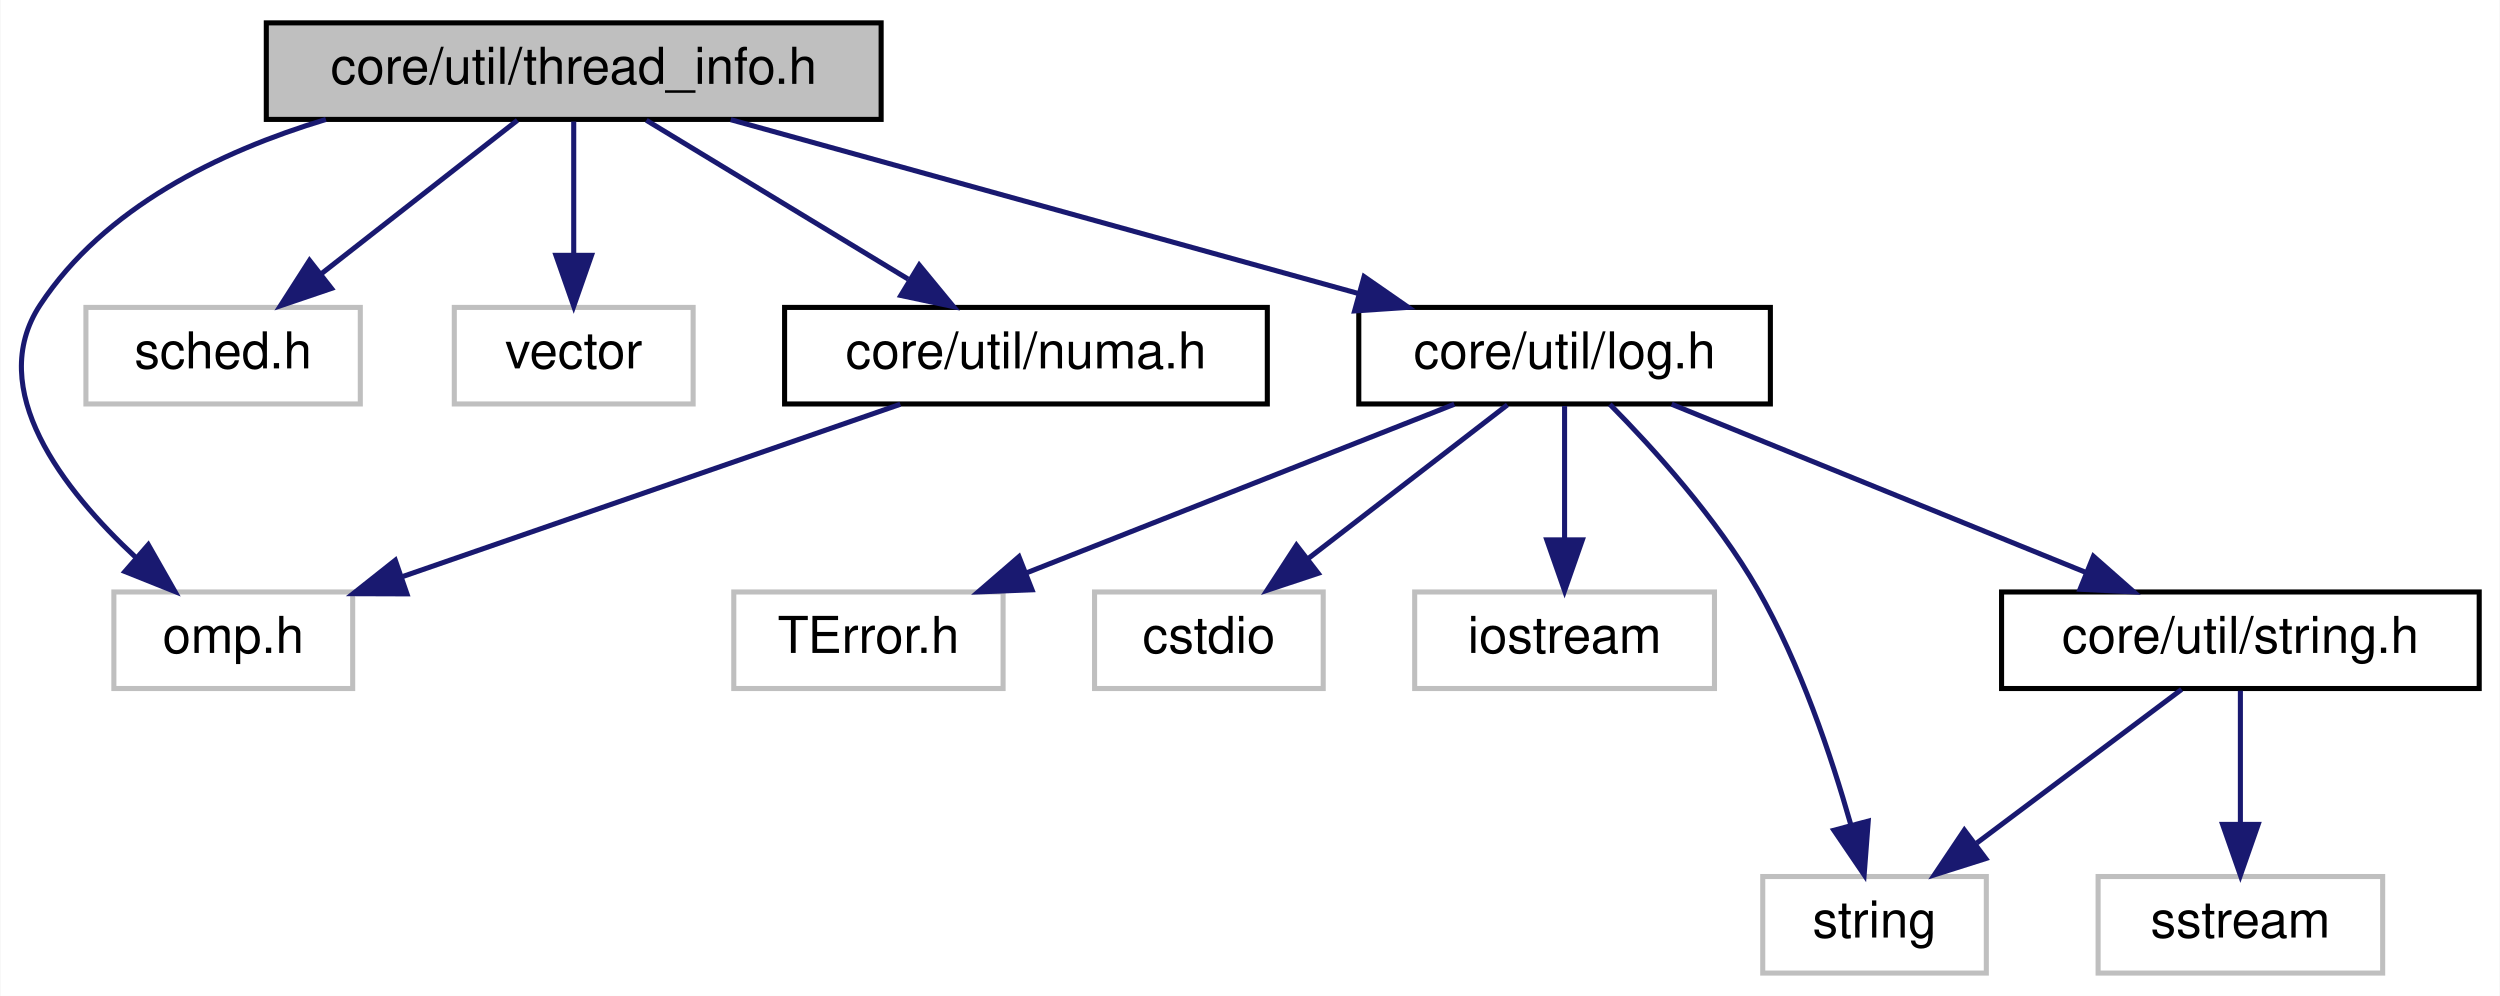
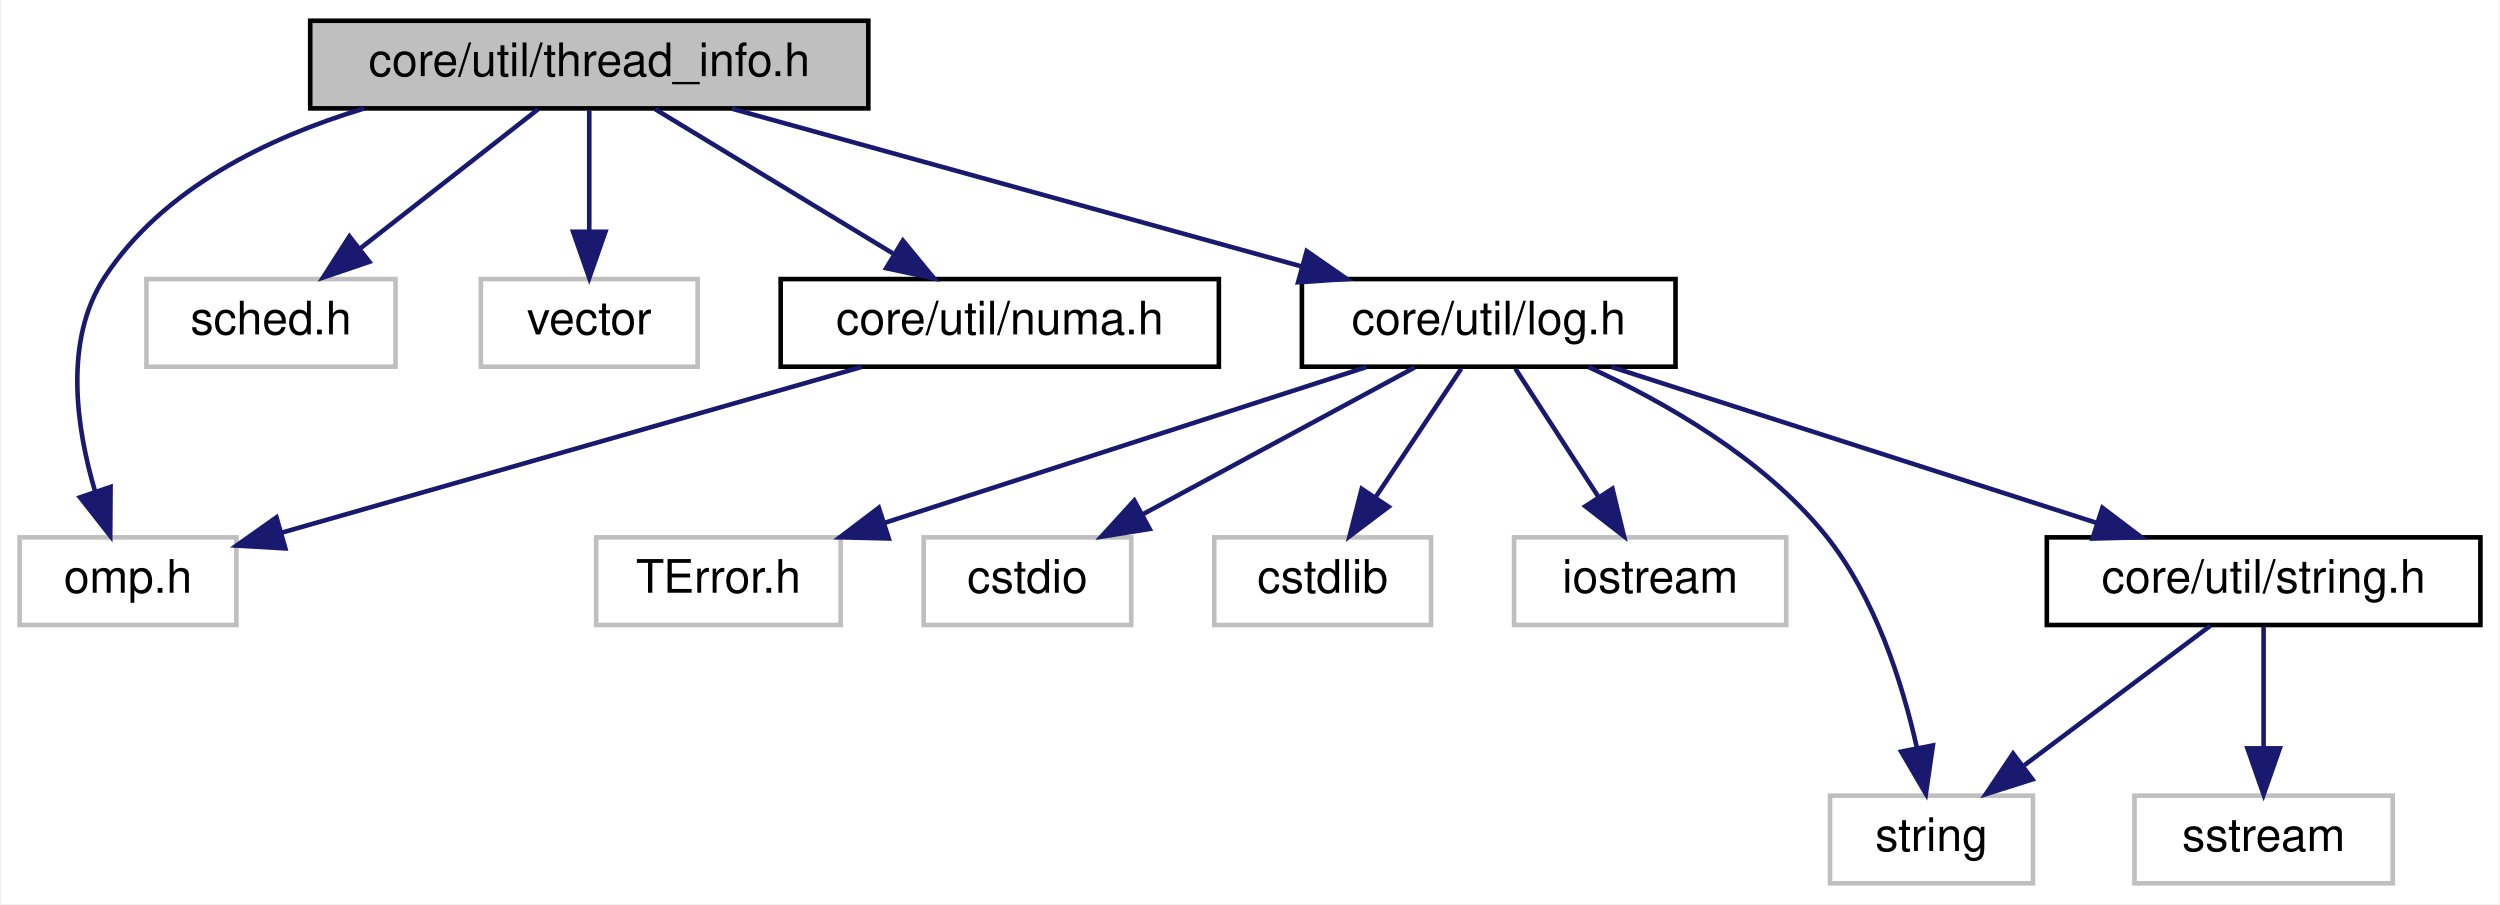
- <svg xmlns="http://www.w3.org/2000/svg" xmlns:xlink="http://www.w3.org/1999/xlink" width="492pt" height="196pt" viewBox="0.00 0.00 491.82 196.00">
+ <svg xmlns="http://www.w3.org/2000/svg" xmlns:xlink="http://www.w3.org/1999/xlink" width="542pt" height="196pt" viewBox="0.00 0.00 541.50 196.00">
  <g id="graph0" class="graph" transform="scale(1 1) rotate(0) translate(4 192)">
-     <polygon fill="white" stroke="none" points="-4,4 -4,-192 487.818,-192 487.818,4 -4,4" />
+     <polygon fill="white" stroke="none" points="-4,4 -4,-192 537.5,-192 537.5,4 -4,4" />
    <g id="node1" class="node">
-       <polygon fill="#bfbfbf" stroke="black" points="48.318,-168.5 48.318,-187.5 169.318,-187.5 169.318,-168.5 48.318,-168.5" />
-       <text text-anchor="middle" x="108.818" y="-175.5" font-family="Helvetica,sans-Serif" font-size="10.00">core/util/thread_info.h</text>
+       <polygon fill="#bfbfbf" stroke="black" points="63,-168.5 63,-187.5 184,-187.5 184,-168.5 63,-168.5" />
+       <text text-anchor="middle" x="123.5" y="-175.5" font-family="Helvetica,sans-Serif" font-size="10.00">core/util/thread_info.h</text>
    </g>
    <g id="node2" class="node">
-       <polygon fill="white" stroke="#bfbfbf" points="18.318,-56.5 18.318,-75.5 65.318,-75.5 65.318,-56.5 18.318,-56.5" />
-       <text text-anchor="middle" x="41.818" y="-63.5" font-family="Helvetica,sans-Serif" font-size="10.00">omp.h</text>
+       <polygon fill="white" stroke="#bfbfbf" points="0,-56.5 0,-75.5 47,-75.5 47,-56.5 0,-56.5" />
+       <text text-anchor="middle" x="23.5" y="-63.5" font-family="Helvetica,sans-Serif" font-size="10.00">omp.h</text>
    </g>
    <g id="edge1" class="edge">
-       <path fill="none" stroke="midnightblue" d="M60.047,-168.495C39.033,-162.151 16.428,-151.124 3.818,-132 -7.111,-115.426 8.302,-95.64 22.648,-82.287" />
-       <polygon fill="midnightblue" stroke="midnightblue" points="25.093,-84.799 30.334,-75.591 20.495,-79.52 25.093,-84.799" />
+       <path fill="none" stroke="midnightblue" d="M74.729,-168.495C53.715,-162.151 31.11,-151.124 18.5,-132 9.464,-118.296 12.271,-99.258 16.402,-85.327" />
+       <polygon fill="midnightblue" stroke="midnightblue" points="19.722,-86.438 19.646,-75.843 13.098,-84.172 19.722,-86.438" />
    </g>
    <g id="node3" class="node">
-       <polygon fill="white" stroke="#bfbfbf" points="12.818,-112.5 12.818,-131.5 66.818,-131.5 66.818,-112.5 12.818,-112.5" />
-       <text text-anchor="middle" x="39.818" y="-119.5" font-family="Helvetica,sans-Serif" font-size="10.00">sched.h</text>
+       <polygon fill="white" stroke="#bfbfbf" points="27.5,-112.5 27.5,-131.5 81.5,-131.5 81.5,-112.5 27.5,-112.5" />
+       <text text-anchor="middle" x="54.5" y="-119.5" font-family="Helvetica,sans-Serif" font-size="10.00">sched.h</text>
    </g>
    <g id="edge2" class="edge">
-       <path fill="none" stroke="midnightblue" d="M97.732,-168.324C87.332,-160.185 71.557,-147.839 59.096,-138.087" />
-       <polygon fill="midnightblue" stroke="midnightblue" points="61.138,-135.241 51.106,-131.834 56.824,-140.753 61.138,-135.241" />
+       <path fill="none" stroke="midnightblue" d="M112.414,-168.324C102.014,-160.185 86.239,-147.839 73.778,-138.087" />
+       <polygon fill="midnightblue" stroke="midnightblue" points="75.82,-135.241 65.788,-131.834 71.506,-140.753 75.82,-135.241" />
    </g>
    <g id="node4" class="node">
-       <polygon fill="white" stroke="#bfbfbf" points="85.318,-112.5 85.318,-131.5 132.318,-131.5 132.318,-112.5 85.318,-112.5" />
-       <text text-anchor="middle" x="108.818" y="-119.5" font-family="Helvetica,sans-Serif" font-size="10.00">vector</text>
+       <polygon fill="white" stroke="#bfbfbf" points="100,-112.5 100,-131.5 147,-131.5 147,-112.5 100,-112.5" />
+       <text text-anchor="middle" x="123.5" y="-119.5" font-family="Helvetica,sans-Serif" font-size="10.00">vector</text>
    </g>
    <g id="edge3" class="edge">
-       <path fill="none" stroke="midnightblue" d="M108.818,-168.083C108.818,-161.006 108.818,-150.861 108.818,-141.986" />
-       <polygon fill="midnightblue" stroke="midnightblue" points="112.318,-141.751 108.818,-131.751 105.318,-141.751 112.318,-141.751" />
+       <path fill="none" stroke="midnightblue" d="M123.5,-168.083C123.5,-161.006 123.5,-150.861 123.5,-141.986" />
+       <polygon fill="midnightblue" stroke="midnightblue" points="127,-141.751 123.5,-131.751 120,-141.751 127,-141.751" />
    </g>
    <g id="node5" class="node">
      <g id="a_node5">
        <a xlink:href="log_8h.html" target="_top" xlink:title="core/util/log.h">
-           <polygon fill="white" stroke="black" points="263.318,-112.5 263.318,-131.5 344.318,-131.5 344.318,-112.5 263.318,-112.5" />
-           <text text-anchor="middle" x="303.818" y="-119.5" font-family="Helvetica,sans-Serif" font-size="10.00">core/util/log.h</text>
+           <polygon fill="white" stroke="black" points="278,-112.5 278,-131.5 359,-131.5 359,-112.5 278,-112.5" />
+           <text text-anchor="middle" x="318.5" y="-119.5" font-family="Helvetica,sans-Serif" font-size="10.00">core/util/log.h</text>
        </a>
      </g>
    </g>
    <g id="edge4" class="edge">
-       <path fill="none" stroke="midnightblue" d="M139.716,-168.444C173.092,-159.201 226.412,-144.436 263.167,-134.257" />
-       <polygon fill="midnightblue" stroke="midnightblue" points="264.361,-137.558 273.064,-131.516 262.493,-130.812 264.361,-137.558" />
+       <path fill="none" stroke="midnightblue" d="M154.398,-168.444C187.774,-159.201 241.094,-144.436 277.849,-134.257" />
+       <polygon fill="midnightblue" stroke="midnightblue" points="279.043,-137.558 287.746,-131.516 277.175,-130.812 279.043,-137.558" />
    </g>
-     <g id="node12" class="node">
-       <g id="a_node12">
+     <g id="node13" class="node">
+       <g id="a_node13">
        <a xlink:href="numa_8h.html" target="_top" xlink:title="core/util/numa.h">
-           <polygon fill="white" stroke="black" points="150.318,-112.5 150.318,-131.5 245.318,-131.5 245.318,-112.5 150.318,-112.5" />
-           <text text-anchor="middle" x="197.818" y="-119.5" font-family="Helvetica,sans-Serif" font-size="10.00">core/util/numa.h</text>
+           <polygon fill="white" stroke="black" points="165,-112.5 165,-131.5 260,-131.5 260,-112.5 165,-112.5" />
+           <text text-anchor="middle" x="212.5" y="-119.5" font-family="Helvetica,sans-Serif" font-size="10.00">core/util/numa.h</text>
        </a>
      </g>
    </g>
-     <g id="edge12" class="edge">
-       <path fill="none" stroke="midnightblue" d="M123.117,-168.324C137.001,-159.9 158.31,-146.971 174.622,-137.074" />
-       <polygon fill="midnightblue" stroke="midnightblue" points="176.82,-139.834 183.554,-131.655 173.189,-133.85 176.82,-139.834" />
+     <g id="edge13" class="edge">
+       <path fill="none" stroke="midnightblue" d="M137.799,-168.324C151.683,-159.9 172.992,-146.971 189.304,-137.074" />
+       <polygon fill="midnightblue" stroke="midnightblue" points="191.502,-139.834 198.236,-131.655 187.871,-133.85 191.502,-139.834" />
    </g>
    <g id="node6" class="node">
-       <polygon fill="white" stroke="#bfbfbf" points="140.318,-56.5 140.318,-75.5 193.318,-75.5 193.318,-56.5 140.318,-56.5" />
-       <text text-anchor="middle" x="166.818" y="-63.5" font-family="Helvetica,sans-Serif" font-size="10.00">TError.h</text>
+       <polygon fill="white" stroke="#bfbfbf" points="125,-56.5 125,-75.5 178,-75.5 178,-56.5 125,-56.5" />
+       <text text-anchor="middle" x="151.5" y="-63.5" font-family="Helvetica,sans-Serif" font-size="10.00">TError.h</text>
    </g>
    <g id="edge5" class="edge">
-       <path fill="none" stroke="midnightblue" d="M282.11,-112.444C259.463,-103.517 223.746,-89.439 198.066,-79.317" />
-       <polygon fill="midnightblue" stroke="midnightblue" points="199.011,-75.927 188.424,-75.516 196.444,-82.44 199.011,-75.927" />
+       <path fill="none" stroke="midnightblue" d="M292.038,-112.444C263.822,-103.32 218.96,-88.813 187.532,-78.651" />
+       <polygon fill="midnightblue" stroke="midnightblue" points="188.43,-75.263 177.838,-75.516 186.276,-81.923 188.43,-75.263" />
    </g>
    <g id="node7" class="node">
-       <polygon fill="white" stroke="#bfbfbf" points="211.318,-56.5 211.318,-75.5 256.318,-75.5 256.318,-56.5 211.318,-56.5" />
-       <text text-anchor="middle" x="233.818" y="-63.5" font-family="Helvetica,sans-Serif" font-size="10.00">cstdio</text>
+       <polygon fill="white" stroke="#bfbfbf" points="196,-56.5 196,-75.5 241,-75.5 241,-56.5 196,-56.5" />
+       <text text-anchor="middle" x="218.5" y="-63.5" font-family="Helvetica,sans-Serif" font-size="10.00">cstdio</text>
    </g>
    <g id="edge6" class="edge">
-       <path fill="none" stroke="midnightblue" d="M292.571,-112.324C282.021,-104.185 266.017,-91.84 253.376,-82.087" />
-       <polygon fill="midnightblue" stroke="midnightblue" points="255.325,-79.171 245.269,-75.834 251.049,-84.713 255.325,-79.171" />
+       <path fill="none" stroke="midnightblue" d="M302.433,-112.324C286.542,-103.743 261.993,-90.486 243.542,-80.522" />
+       <polygon fill="midnightblue" stroke="midnightblue" points="244.989,-77.326 234.527,-75.654 241.663,-83.486 244.989,-77.326" />
    </g>
    <g id="node8" class="node">
-       <polygon fill="white" stroke="#bfbfbf" points="274.318,-56.5 274.318,-75.5 333.318,-75.5 333.318,-56.5 274.318,-56.5" />
-       <text text-anchor="middle" x="303.818" y="-63.5" font-family="Helvetica,sans-Serif" font-size="10.00">iostream</text>
+       <polygon fill="white" stroke="#bfbfbf" points="259,-56.5 259,-75.5 306,-75.5 306,-56.5 259,-56.5" />
+       <text text-anchor="middle" x="282.5" y="-63.5" font-family="Helvetica,sans-Serif" font-size="10.00">cstdlib</text>
    </g>
    <g id="edge7" class="edge">
-       <path fill="none" stroke="midnightblue" d="M303.818,-112.083C303.818,-105.006 303.818,-94.861 303.818,-85.987" />
-       <polygon fill="midnightblue" stroke="midnightblue" points="307.318,-85.751 303.818,-75.751 300.318,-85.751 307.318,-85.751" />
+       <path fill="none" stroke="midnightblue" d="M312.555,-112.083C307.523,-104.534 300.163,-93.495 293.987,-84.23" />
+       <polygon fill="midnightblue" stroke="midnightblue" points="296.793,-82.13 288.334,-75.751 290.969,-86.013 296.793,-82.13" />
    </g>
    <g id="node9" class="node">
-       <polygon fill="white" stroke="#bfbfbf" points="342.818,-0.5 342.818,-19.5 386.818,-19.5 386.818,-0.5 342.818,-0.5" />
-       <text text-anchor="middle" x="364.818" y="-7.5" font-family="Helvetica,sans-Serif" font-size="10.00">string</text>
+       <polygon fill="white" stroke="#bfbfbf" points="324,-56.5 324,-75.5 383,-75.5 383,-56.5 324,-56.5" />
+       <text text-anchor="middle" x="353.5" y="-63.5" font-family="Helvetica,sans-Serif" font-size="10.00">iostream</text>
    </g>
    <g id="edge8" class="edge">
-       <path fill="none" stroke="midnightblue" d="M312.727,-112.427C321.19,-103.872 333.781,-90.015 341.818,-76 350.192,-61.397 356.306,-43.224 360.117,-29.809" />
-       <polygon fill="midnightblue" stroke="midnightblue" points="363.579,-30.407 362.774,-19.843 356.816,-28.603 363.579,-30.407" />
+       <path fill="none" stroke="midnightblue" d="M324.28,-112.083C329.172,-104.534 336.327,-93.495 342.333,-84.23" />
+       <polygon fill="midnightblue" stroke="midnightblue" points="345.326,-86.046 347.828,-75.751 339.452,-82.239 345.326,-86.046" />
    </g>
    <g id="node10" class="node">
-       <g id="a_node10">
+       <polygon fill="white" stroke="#bfbfbf" points="392.5,-0.5 392.5,-19.5 436.5,-19.5 436.5,-0.5 392.5,-0.5" />
+       <text text-anchor="middle" x="414.5" y="-7.5" font-family="Helvetica,sans-Serif" font-size="10.00">string</text>
+     </g>
+     <g id="edge9" class="edge">
+       <path fill="none" stroke="midnightblue" d="M340.122,-112.429C356.32,-105.002 377.939,-92.796 391.5,-76 402.299,-62.625 408.22,-43.801 411.338,-29.851" />
+       <polygon fill="midnightblue" stroke="midnightblue" points="414.798,-30.39 413.276,-19.905 407.928,-29.05 414.798,-30.39" />
+     </g>
+     <g id="node11" class="node">
+       <g id="a_node11">
        <a xlink:href="string_8h.html" target="_top" xlink:title="core/util/string.h">
-           <polygon fill="white" stroke="black" points="389.818,-56.5 389.818,-75.5 483.818,-75.5 483.818,-56.5 389.818,-56.5" />
-           <text text-anchor="middle" x="436.818" y="-63.5" font-family="Helvetica,sans-Serif" font-size="10.00">core/util/string.h</text>
+           <polygon fill="white" stroke="black" points="439.5,-56.5 439.5,-75.5 533.5,-75.5 533.5,-56.5 439.5,-56.5" />
+           <text text-anchor="middle" x="486.5" y="-63.5" font-family="Helvetica,sans-Serif" font-size="10.00">core/util/string.h</text>
        </a>
      </g>
    </g>
-     <g id="edge9" class="edge">
-       <path fill="none" stroke="midnightblue" d="M324.892,-112.444C346.878,-103.517 381.552,-89.439 406.482,-79.317" />
-       <polygon fill="midnightblue" stroke="midnightblue" points="407.894,-82.521 415.842,-75.516 405.26,-76.035 407.894,-82.521" />
+     <g id="edge10" class="edge">
+       <path fill="none" stroke="midnightblue" d="M345.12,-112.444C373.506,-103.32 418.637,-88.813 450.253,-78.651" />
+       <polygon fill="midnightblue" stroke="midnightblue" points="451.555,-81.909 460.004,-75.516 449.413,-75.245 451.555,-81.909" />
+     </g>
+     <g id="edge12" class="edge">
+       <path fill="none" stroke="midnightblue" d="M474.932,-56.324C464.08,-48.185 447.619,-35.84 434.617,-26.087" />
+       <polygon fill="midnightblue" stroke="midnightblue" points="436.379,-23.034 426.279,-19.834 432.179,-28.634 436.379,-23.034" />
+     </g>
+     <g id="node12" class="node">
+       <polygon fill="white" stroke="#bfbfbf" points="458.5,-0.5 458.5,-19.5 514.5,-19.5 514.5,-0.5 458.5,-0.5" />
+       <text text-anchor="middle" x="486.5" y="-7.5" font-family="Helvetica,sans-Serif" font-size="10.00">sstream</text>
    </g>
    <g id="edge11" class="edge">
-       <path fill="none" stroke="midnightblue" d="M425.25,-56.324C414.398,-48.185 397.937,-35.84 384.935,-26.087" />
-       <polygon fill="midnightblue" stroke="midnightblue" points="386.697,-23.034 376.597,-19.834 382.497,-28.634 386.697,-23.034" />
+       <path fill="none" stroke="midnightblue" d="M486.5,-56.083C486.5,-49.006 486.5,-38.861 486.5,-29.986" />
+       <polygon fill="midnightblue" stroke="midnightblue" points="490,-29.751 486.5,-19.751 483,-29.751 490,-29.751" />
    </g>
-     <g id="node11" class="node">
-       <polygon fill="white" stroke="#bfbfbf" points="408.818,-0.5 408.818,-19.5 464.818,-19.5 464.818,-0.5 408.818,-0.5" />
-       <text text-anchor="middle" x="436.818" y="-7.5" font-family="Helvetica,sans-Serif" font-size="10.00">sstream</text>
-     </g>
-     <g id="edge10" class="edge">
-       <path fill="none" stroke="midnightblue" d="M436.818,-56.083C436.818,-49.006 436.818,-38.861 436.818,-29.986" />
-       <polygon fill="midnightblue" stroke="midnightblue" points="440.318,-29.751 436.818,-19.751 433.318,-29.751 440.318,-29.751" />
-     </g>
-     <g id="edge13" class="edge">
-       <path fill="none" stroke="midnightblue" d="M173.099,-112.444C146.662,-103.292 104.582,-88.726 75.212,-78.559" />
-       <polygon fill="midnightblue" stroke="midnightblue" points="75.995,-75.127 65.4,-75.163 73.705,-81.742 75.995,-75.127" />
+     <g id="edge14" class="edge">
+       <path fill="none" stroke="midnightblue" d="M182.552,-112.444C148.353,-102.672 92.546,-86.728 56.949,-76.557" />
+       <polygon fill="midnightblue" stroke="midnightblue" points="57.614,-73.107 47.038,-73.725 55.691,-79.838 57.614,-73.107" />
    </g>
  </g>
</svg>
